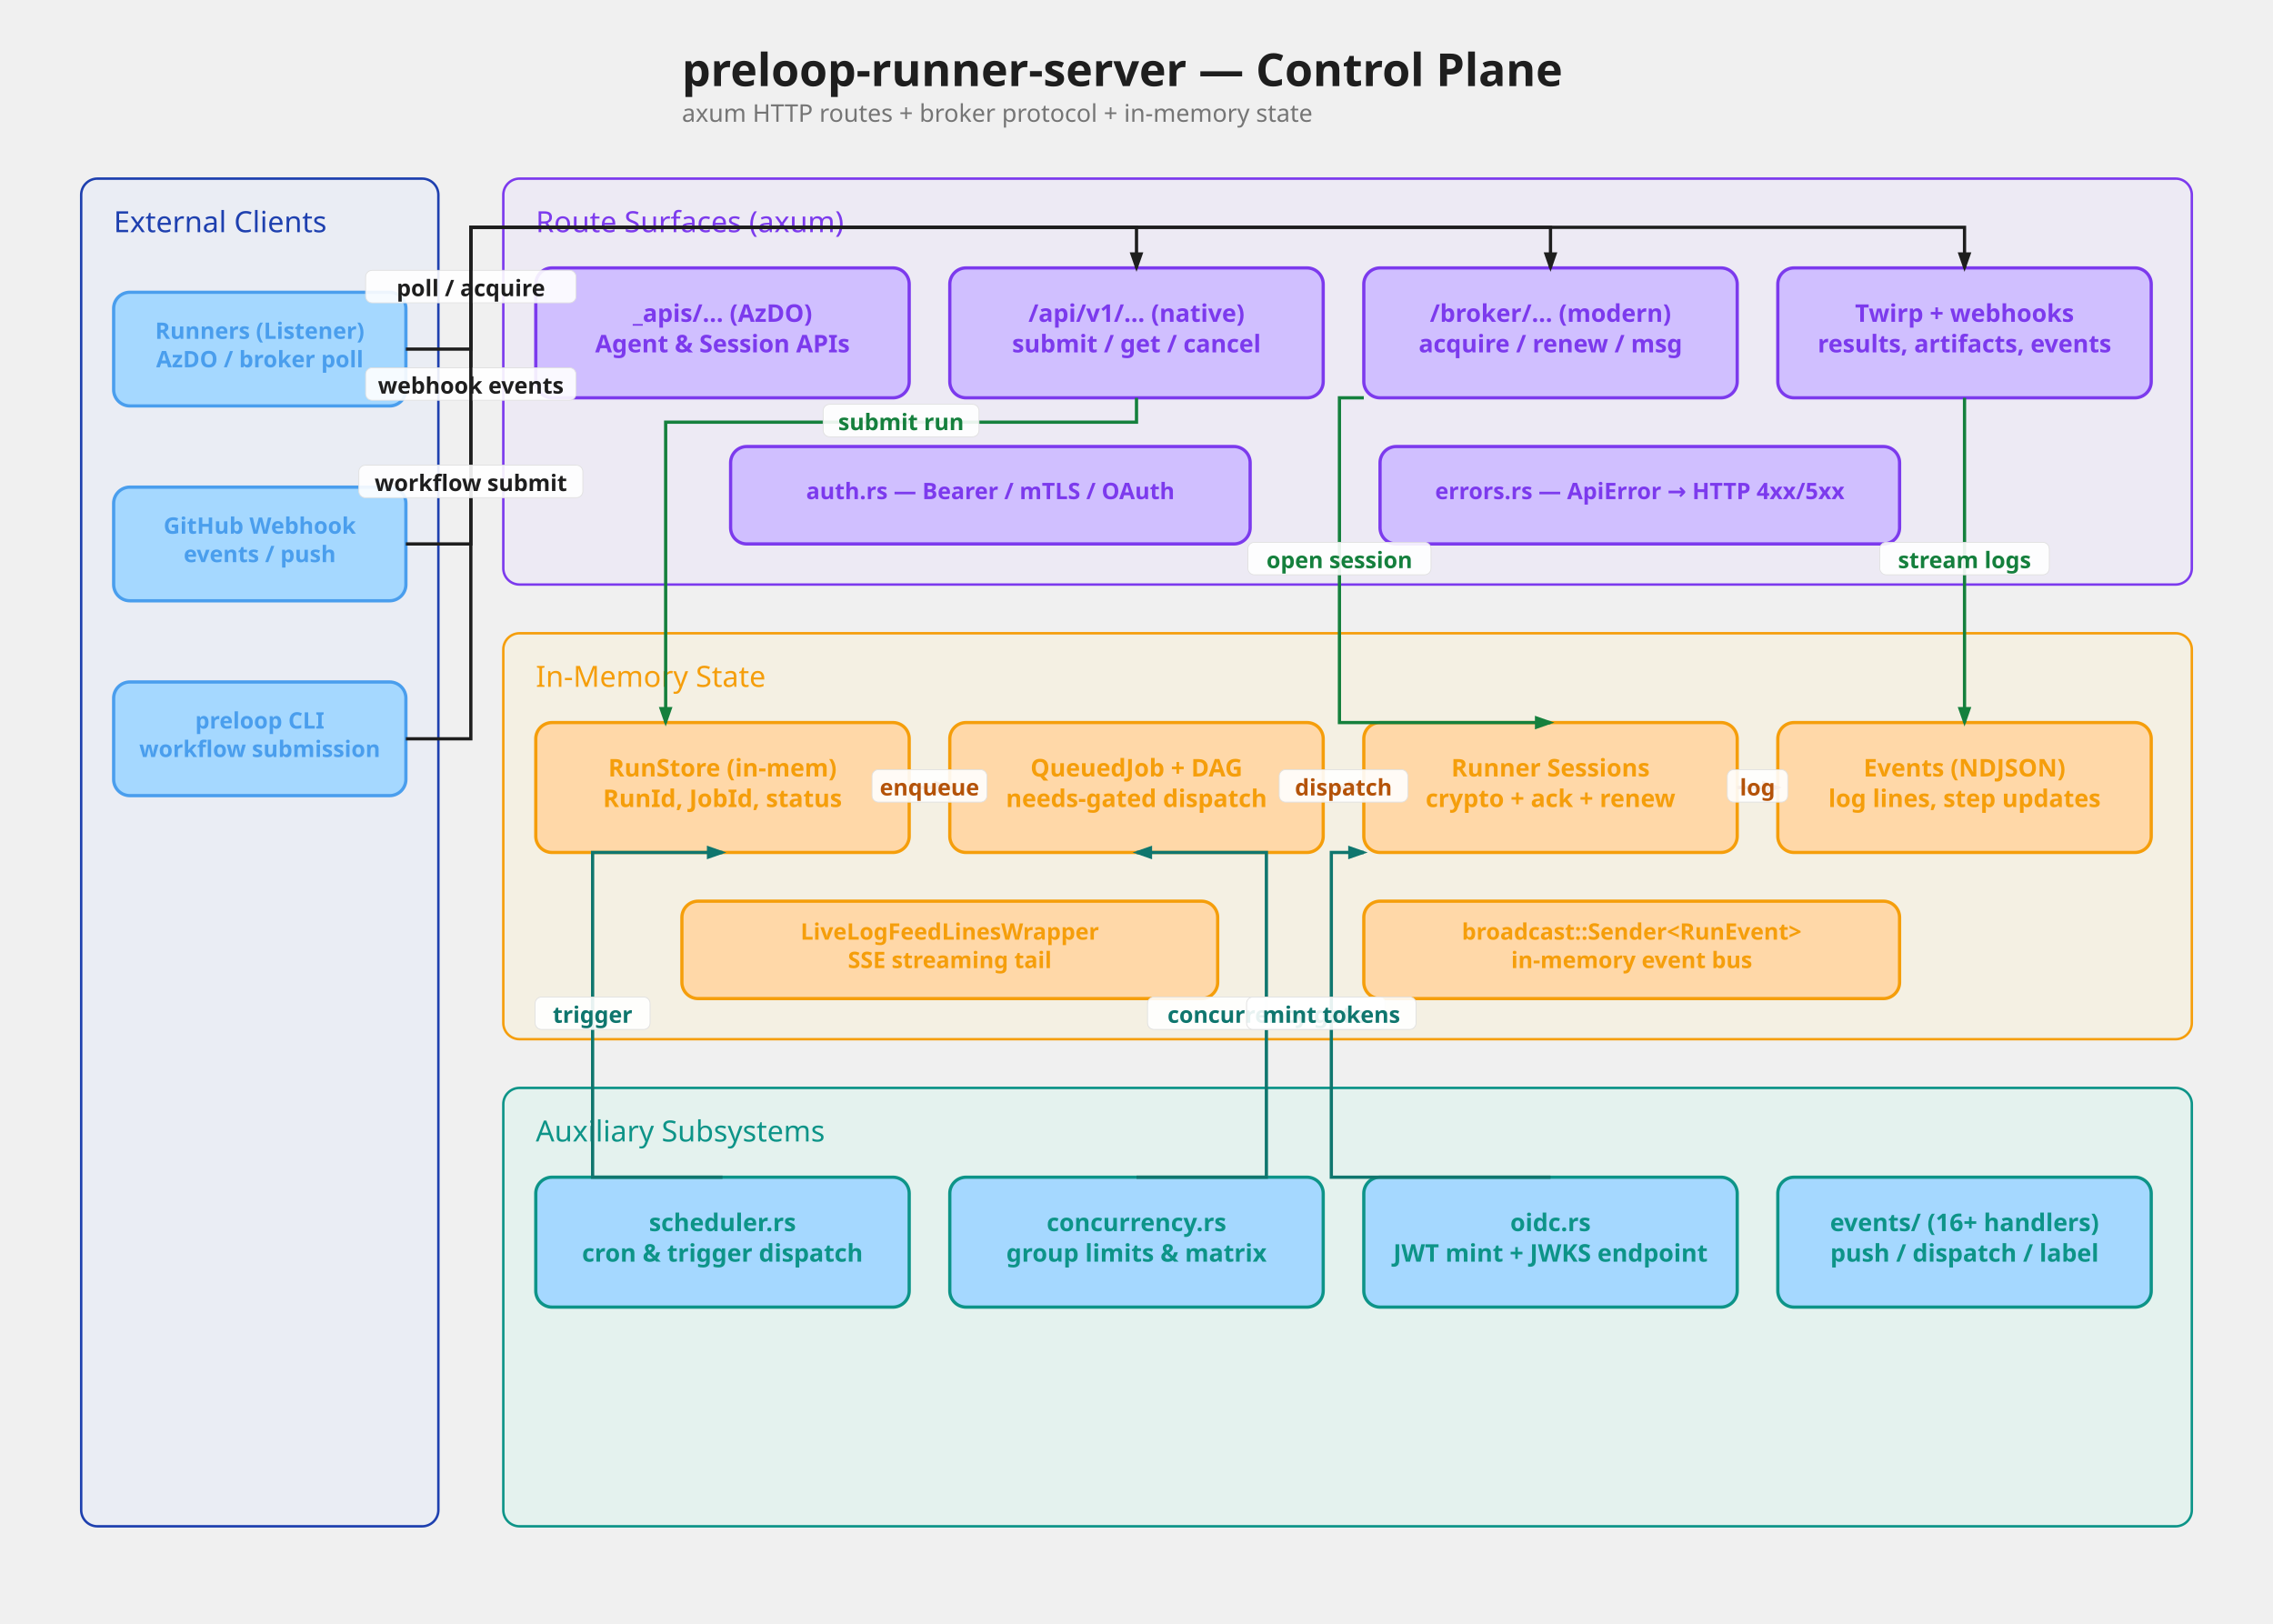
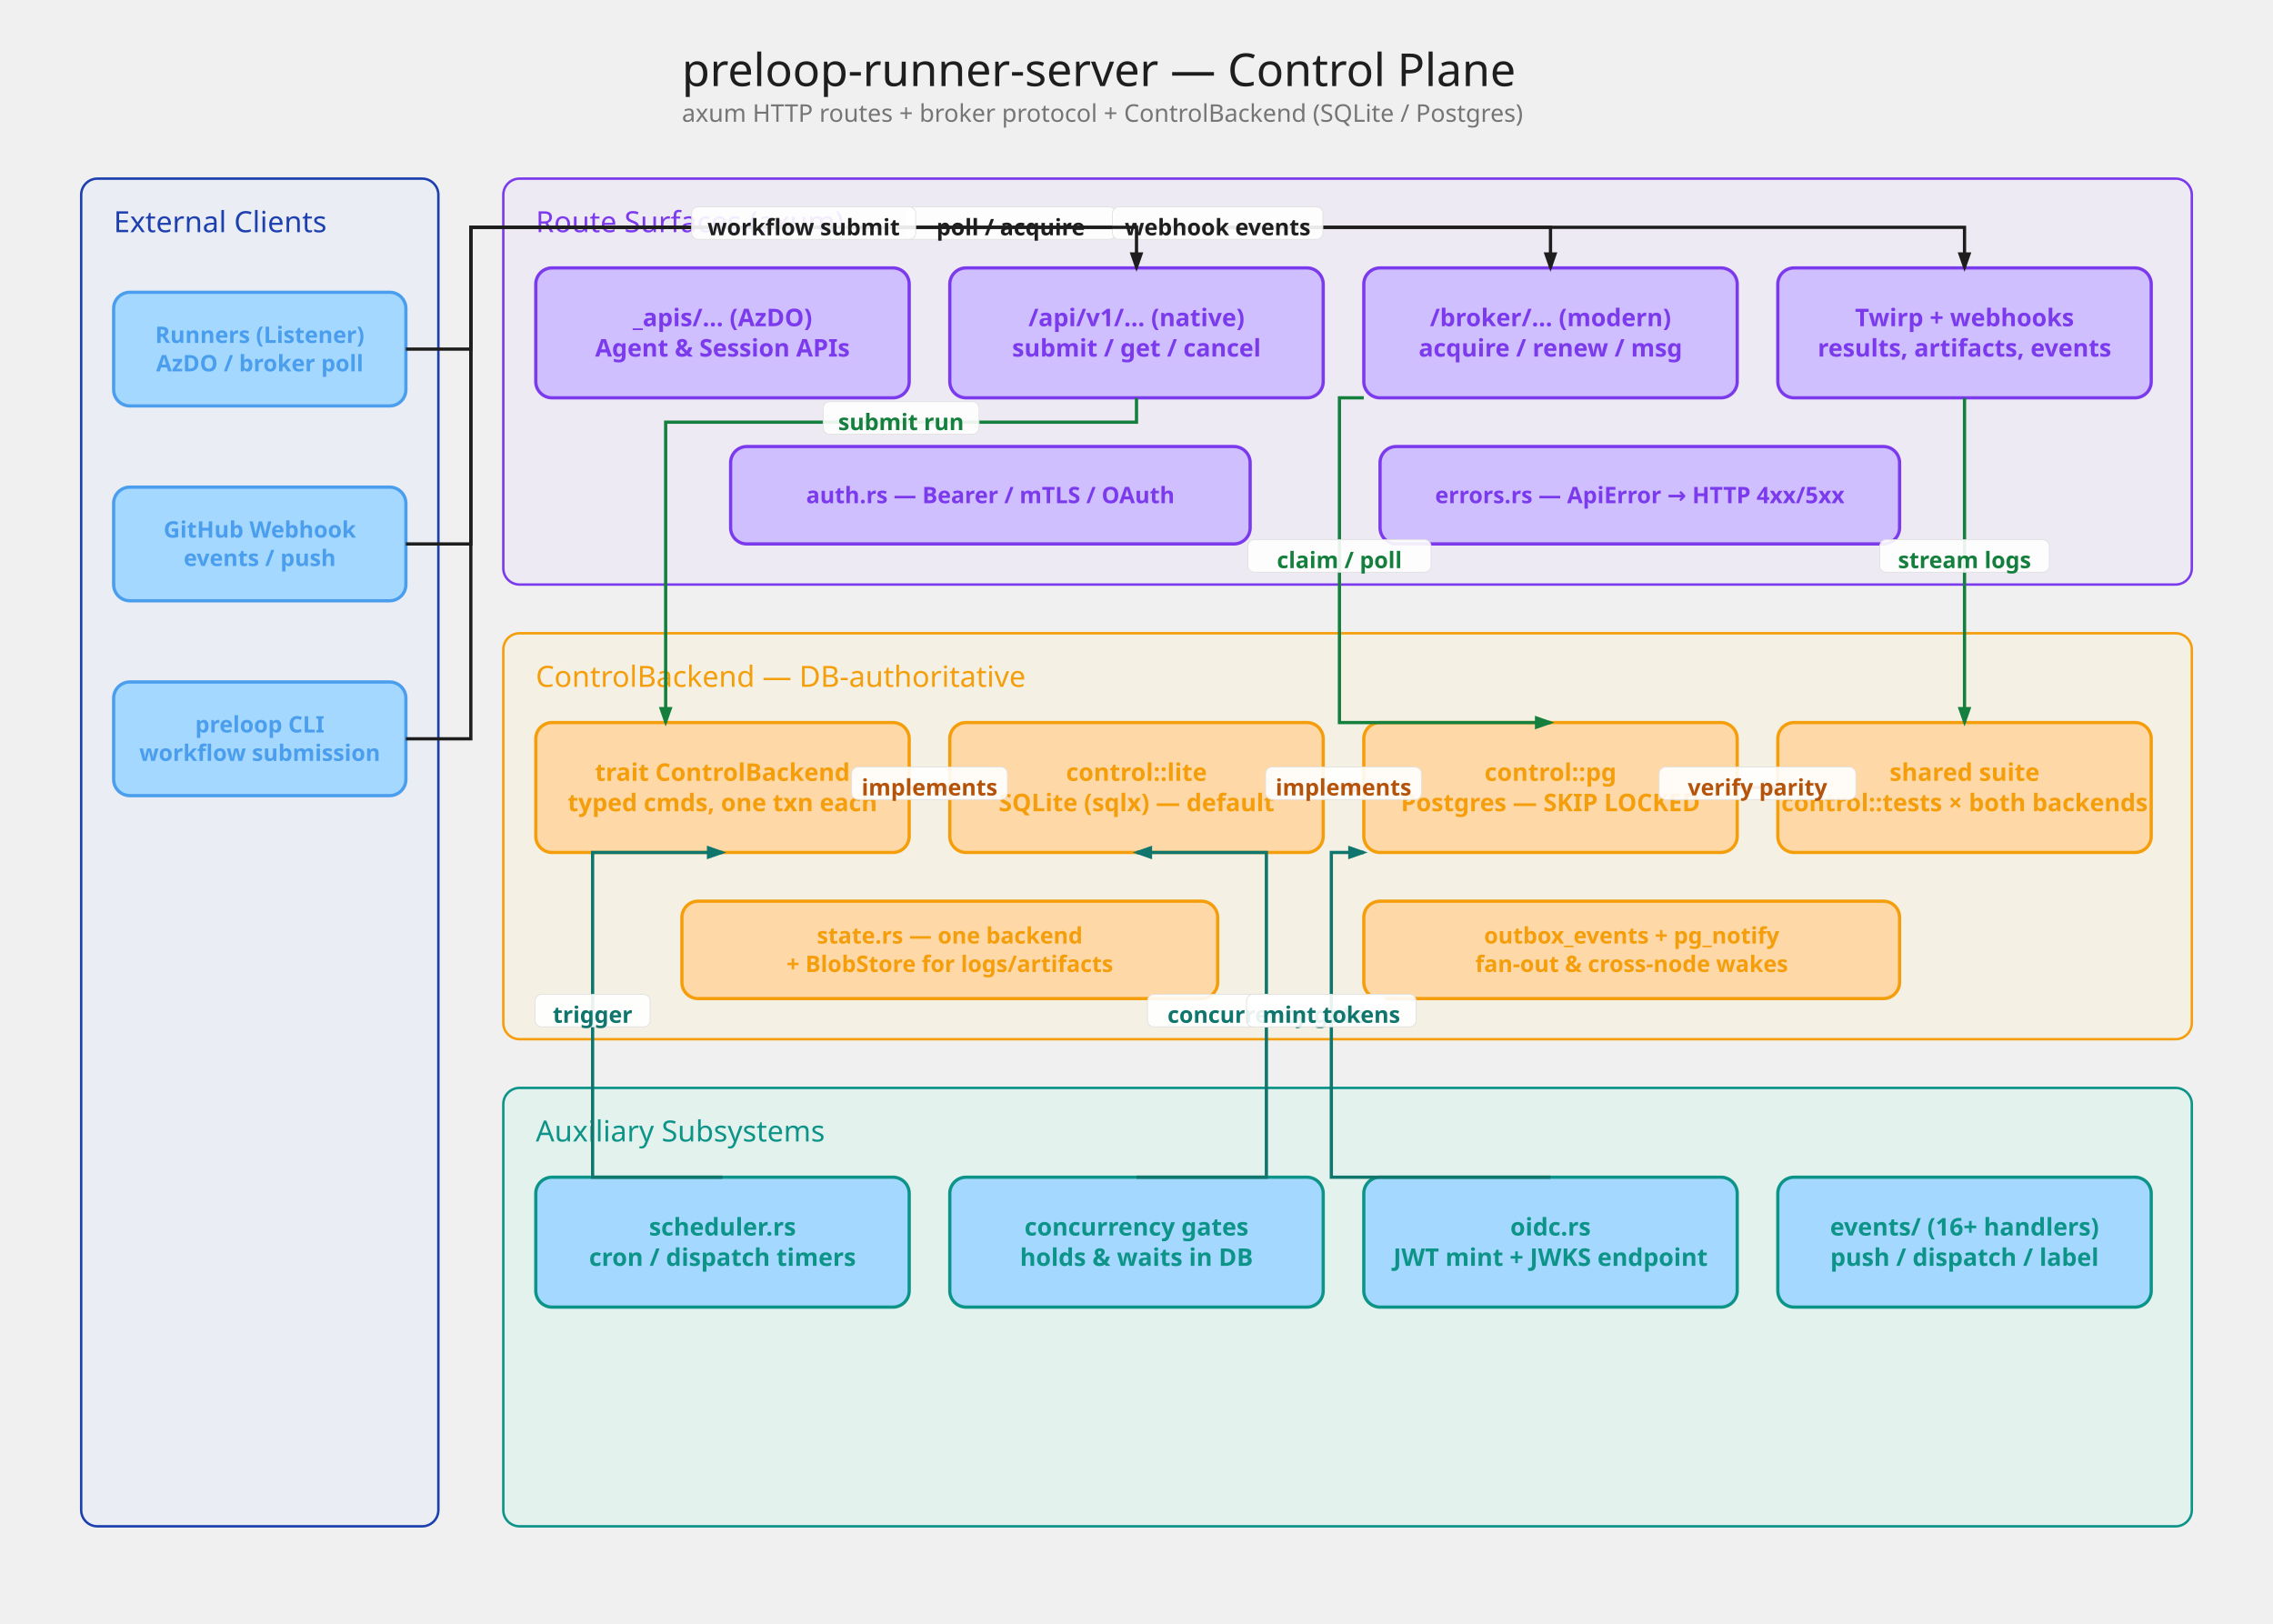
<svg xmlns="http://www.w3.org/2000/svg" viewBox="0 0 1400 1000" width="1400" height="1000" style="background:#fff">
  <defs>
    <marker id="ah-dark" viewBox="0 0 10 10" refX="8" refY="5" markerWidth="6" markerHeight="6" orient="auto-start-reverse">
      <path d="M 0 1.5 L 10 5 L 0 8.5 z" fill="#1e1e1e" />
    </marker>
    <marker id="ah-green" viewBox="0 0 10 10" refX="8" refY="5" markerWidth="6" markerHeight="6" orient="auto-start-reverse">
      <path d="M 0 1.5 L 10 5 L 0 8.5 z" fill="#15803d" />
    </marker>
-     <marker id="ah-purple" viewBox="0 0 10 10" refX="8" refY="5" markerWidth="6" markerHeight="6" orient="auto-start-reverse">
-       <path d="M 0 1.5 L 10 5 L 0 8.5 z" fill="#7c3aed" />
-     </marker>
    <marker id="ah-amber" viewBox="0 0 10 10" refX="8" refY="5" markerWidth="6" markerHeight="6" orient="auto-start-reverse">
-       <path d="M 0 1.5 L 10 5 L 0 8.5 z" fill="#f59e0b" />
-     </marker>
-     <marker id="ah-blue" viewBox="0 0 10 10" refX="8" refY="5" markerWidth="6" markerHeight="6" orient="auto-start-reverse">
-       <path d="M 0 1.5 L 10 5 L 0 8.5 z" fill="#4a9eed" />
-     </marker>
-     <marker id="ah-magenta" viewBox="0 0 10 10" refX="8" refY="5" markerWidth="6" markerHeight="6" orient="auto-start-reverse">
-       <path d="M 0 1.5 L 10 5 L 0 8.5 z" fill="#a21caf" />
+       <path d="M 0 1.5 L 10 5 L 0 8.5 z" fill="#b45309" />
    </marker>
    <marker id="ah-teal" viewBox="0 0 10 10" refX="8" refY="5" markerWidth="6" markerHeight="6" orient="auto-start-reverse">
-       <path d="M 0 1.5 L 10 5 L 0 8.5 z" fill="#0d9488" />
-     </marker>
-     <marker id="ah-red" viewBox="0 0 10 10" refX="8" refY="5" markerWidth="6" markerHeight="6" orient="auto-start-reverse">
-       <path d="M 0 1.5 L 10 5 L 0 8.5 z" fill="#ef4444" />
-     </marker>
-     <marker id="ah-orange" viewBox="0 0 10 10" refX="8" refY="5" markerWidth="6" markerHeight="6" orient="auto-start-reverse">
-       <path d="M 0 1.5 L 10 5 L 0 8.5 z" fill="#b45309" />
-     </marker>
-     <marker id="ah-navy" viewBox="0 0 10 10" refX="8" refY="5" markerWidth="6" markerHeight="6" orient="auto-start-reverse">
-       <path d="M 0 1.5 L 10 5 L 0 8.5 z" fill="#1e40af" />
-     </marker>
-     <marker id="ah-darkred" viewBox="0 0 10 10" refX="8" refY="5" markerWidth="6" markerHeight="6" orient="auto-start-reverse">
-       <path d="M 0 1.5 L 10 5 L 0 8.5 z" fill="#7f1d1d" />
-     </marker>
-     <marker id="ah-deepviolet" viewBox="0 0 10 10" refX="8" refY="5" markerWidth="6" markerHeight="6" orient="auto-start-reverse">
-       <path d="M 0 1.5 L 10 5 L 0 8.5 z" fill="#5b21b6" />
-     </marker>
-     <marker id="ah-darkteal" viewBox="0 0 10 10" refX="8" refY="5" markerWidth="6" markerHeight="6" orient="auto-start-reverse">
      <path d="M 0 1.5 L 10 5 L 0 8.5 z" fill="#0f766e" />
    </marker>
-     <marker id="arrowhead" viewBox="0 0 10 10" refX="8" refY="5" markerWidth="6" markerHeight="6" orient="auto-start-reverse">
-       <path d="M 0 1.5 L 10 5 L 0 8.5 z" fill="#1e1e1e" />
-     </marker>
  </defs>
-   <text x="420" y="53.0" font-size="28" font-family="system-ui, sans-serif" fill="#1e1e1e" font-weight="700">preloop-runner-server — Control Plane</text>
-   <text x="420" y="75.0" font-size="15" font-family="system-ui, sans-serif" fill="#757575" font-weight="500">axum HTTP routes + broker protocol + in-memory state</text>
+   <text x="420" y="53.0" font-size="28" font-family="system-ui, sans-serif" fill="#1e1e1e" font-weight="500">preloop-runner-server — Control Plane</text>
+   <text x="420" y="75.0" font-size="15" font-family="system-ui, sans-serif" fill="#757575" font-weight="400">axum HTTP routes + broker protocol + ControlBackend (SQLite / Postgres)</text>
  <rect x="50" y="110" width="220" height="830" rx="10" fill="#dbe4ff" fill-opacity="0.25" stroke="#1e40af" stroke-width="1.5" />
  <text x="70" y="143.0" font-size="18" font-family="system-ui, sans-serif" fill="#1e40af" font-weight="500">External Clients</text>
  <rect x="70" y="180" width="180" height="70" rx="10" fill="#a5d8ff" stroke="#4a9eed" stroke-width="2" />
-   <text x="160.0" y="208.7" text-anchor="middle" font-size="14" font-family="system-ui, sans-serif" fill="#4a9eed" font-weight="600">Runners (Listener)</text>
-   <text x="160.0" y="226.2" text-anchor="middle" font-size="14" font-family="system-ui, sans-serif" fill="#4a9eed" font-weight="600">AzDO / broker poll</text>
+   <text x="160" y="211.2" text-anchor="middle" font-size="14" font-family="system-ui, sans-serif" fill="#4a9eed" font-weight="600">Runners (Listener)</text>
+   <text x="160" y="228.7" text-anchor="middle" font-size="14" font-family="system-ui, sans-serif" fill="#4a9eed" font-weight="600">AzDO / broker poll</text>
  <rect x="70" y="300" width="180" height="70" rx="10" fill="#a5d8ff" stroke="#4a9eed" stroke-width="2" />
-   <text x="160.0" y="328.7" text-anchor="middle" font-size="14" font-family="system-ui, sans-serif" fill="#4a9eed" font-weight="600">GitHub Webhook</text>
-   <text x="160.0" y="346.2" text-anchor="middle" font-size="14" font-family="system-ui, sans-serif" fill="#4a9eed" font-weight="600">events / push</text>
+   <text x="160" y="331.1" text-anchor="middle" font-size="14" font-family="system-ui, sans-serif" fill="#4a9eed" font-weight="600">GitHub Webhook</text>
+   <text x="160" y="348.6" text-anchor="middle" font-size="14" font-family="system-ui, sans-serif" fill="#4a9eed" font-weight="600">events / push</text>
  <rect x="70" y="420" width="180" height="70" rx="10" fill="#a5d8ff" stroke="#4a9eed" stroke-width="2" />
-   <text x="160.0" y="448.7" text-anchor="middle" font-size="14" font-family="system-ui, sans-serif" fill="#4a9eed" font-weight="600">preloop CLI</text>
-   <text x="160.0" y="466.2" text-anchor="middle" font-size="14" font-family="system-ui, sans-serif" fill="#4a9eed" font-weight="600">workflow submission</text>
+   <text x="160" y="451.1" text-anchor="middle" font-size="14" font-family="system-ui, sans-serif" fill="#4a9eed" font-weight="600">preloop CLI</text>
+   <text x="160" y="468.6" text-anchor="middle" font-size="14" font-family="system-ui, sans-serif" fill="#4a9eed" font-weight="600">workflow submission</text>
  <rect x="310" y="110" width="1040" height="250" rx="10" fill="#e5dbff" fill-opacity="0.25" stroke="#7c3aed" stroke-width="1.5" />
  <text x="330" y="143.0" font-size="18" font-family="system-ui, sans-serif" fill="#7c3aed" font-weight="500">Route Surfaces (axum)</text>
  <rect x="330" y="165" width="230" height="80" rx="10" fill="#d0bfff" stroke="#7c3aed" stroke-width="2" />
-   <text x="445.0" y="198.2" text-anchor="middle" font-size="15" font-family="system-ui, sans-serif" fill="#7c3aed" font-weight="600">_apis/… (AzDO)</text>
-   <text x="445.0" y="217.0" text-anchor="middle" font-size="15" font-family="system-ui, sans-serif" fill="#7c3aed" font-weight="600">Agent &amp; Session APIs</text>
+   <text x="445" y="200.9" text-anchor="middle" font-size="15" font-family="system-ui, sans-serif" fill="#7c3aed" font-weight="600">_apis/… (AzDO)</text>
+   <text x="445" y="219.6" text-anchor="middle" font-size="15" font-family="system-ui, sans-serif" fill="#7c3aed" font-weight="600">Agent &amp; Session APIs</text>
  <rect x="585" y="165" width="230" height="80" rx="10" fill="#d0bfff" stroke="#7c3aed" stroke-width="2" />
-   <text x="700.0" y="198.2" text-anchor="middle" font-size="15" font-family="system-ui, sans-serif" fill="#7c3aed" font-weight="600">/api/v1/… (native)</text>
-   <text x="700.0" y="217.0" text-anchor="middle" font-size="15" font-family="system-ui, sans-serif" fill="#7c3aed" font-weight="600">submit / get / cancel</text>
+   <text x="700" y="200.9" text-anchor="middle" font-size="15" font-family="system-ui, sans-serif" fill="#7c3aed" font-weight="600">/api/v1/… (native)</text>
+   <text x="700" y="219.6" text-anchor="middle" font-size="15" font-family="system-ui, sans-serif" fill="#7c3aed" font-weight="600">submit / get / cancel</text>
  <rect x="840" y="165" width="230" height="80" rx="10" fill="#d0bfff" stroke="#7c3aed" stroke-width="2" />
-   <text x="955.0" y="198.2" text-anchor="middle" font-size="15" font-family="system-ui, sans-serif" fill="#7c3aed" font-weight="600">/broker/… (modern)</text>
-   <text x="955.0" y="217.0" text-anchor="middle" font-size="15" font-family="system-ui, sans-serif" fill="#7c3aed" font-weight="600">acquire / renew / msg</text>
+   <text x="955" y="200.9" text-anchor="middle" font-size="15" font-family="system-ui, sans-serif" fill="#7c3aed" font-weight="600">/broker/… (modern)</text>
+   <text x="955" y="219.6" text-anchor="middle" font-size="15" font-family="system-ui, sans-serif" fill="#7c3aed" font-weight="600">acquire / renew / msg</text>
  <rect x="1095" y="165" width="230" height="80" rx="10" fill="#d0bfff" stroke="#7c3aed" stroke-width="2" />
-   <text x="1210.0" y="198.2" text-anchor="middle" font-size="15" font-family="system-ui, sans-serif" fill="#7c3aed" font-weight="600">Twirp + webhooks</text>
-   <text x="1210.0" y="217.0" text-anchor="middle" font-size="15" font-family="system-ui, sans-serif" fill="#7c3aed" font-weight="600">results, artifacts, events</text>
+   <text x="1210" y="200.9" text-anchor="middle" font-size="15" font-family="system-ui, sans-serif" fill="#7c3aed" font-weight="600">Twirp + webhooks</text>
+   <text x="1210" y="219.6" text-anchor="middle" font-size="15" font-family="system-ui, sans-serif" fill="#7c3aed" font-weight="600">results, artifacts, events</text>
  <rect x="450" y="275" width="320" height="60" rx="10" fill="#d0bfff" stroke="#7c3aed" stroke-width="2" />
-   <text x="610.0" y="307.4" text-anchor="middle" font-size="14" font-family="system-ui, sans-serif" fill="#7c3aed" font-weight="600">auth.rs — Bearer / mTLS / OAuth</text>
+   <text x="610" y="309.9" text-anchor="middle" font-size="14" font-family="system-ui, sans-serif" fill="#7c3aed" font-weight="600">auth.rs — Bearer / mTLS / OAuth</text>
  <rect x="850" y="275" width="320" height="60" rx="10" fill="#d0bfff" stroke="#7c3aed" stroke-width="2" />
-   <text x="1010.0" y="307.4" text-anchor="middle" font-size="14" font-family="system-ui, sans-serif" fill="#7c3aed" font-weight="600">errors.rs — ApiError → HTTP 4xx/5xx</text>
+   <text x="1010" y="309.9" text-anchor="middle" font-size="14" font-family="system-ui, sans-serif" fill="#7c3aed" font-weight="600">errors.rs — ApiError → HTTP 4xx/5xx</text>
  <rect x="310" y="390" width="1040" height="250" rx="10" fill="#fff3bf" fill-opacity="0.25" stroke="#f59e0b" stroke-width="1.5" />
-   <text x="330" y="423.0" font-size="18" font-family="system-ui, sans-serif" fill="#f59e0b" font-weight="500">In-Memory State</text>
+   <text x="330" y="423.0" font-size="18" font-family="system-ui, sans-serif" fill="#f59e0b" font-weight="500">ControlBackend — DB-authoritative</text>
  <rect x="330" y="445" width="230" height="80" rx="10" fill="#ffd8a8" stroke="#f59e0b" stroke-width="2" />
-   <text x="445.0" y="478.2" text-anchor="middle" font-size="15" font-family="system-ui, sans-serif" fill="#f59e0b" font-weight="600">RunStore (in-mem)</text>
-   <text x="445.0" y="497.0" text-anchor="middle" font-size="15" font-family="system-ui, sans-serif" fill="#f59e0b" font-weight="600">RunId, JobId, status</text>
+   <text x="445" y="480.9" text-anchor="middle" font-size="15" font-family="system-ui, sans-serif" fill="#f59e0b" font-weight="600">trait ControlBackend</text>
+   <text x="445" y="499.6" text-anchor="middle" font-size="15" font-family="system-ui, sans-serif" fill="#f59e0b" font-weight="600">typed cmds, one txn each</text>
  <rect x="585" y="445" width="230" height="80" rx="10" fill="#ffd8a8" stroke="#f59e0b" stroke-width="2" />
-   <text x="700.0" y="478.2" text-anchor="middle" font-size="15" font-family="system-ui, sans-serif" fill="#f59e0b" font-weight="600">QueuedJob + DAG</text>
-   <text x="700.0" y="497.0" text-anchor="middle" font-size="15" font-family="system-ui, sans-serif" fill="#f59e0b" font-weight="600">needs-gated dispatch</text>
+   <text x="700" y="480.9" text-anchor="middle" font-size="15" font-family="system-ui, sans-serif" fill="#f59e0b" font-weight="600">control::lite</text>
+   <text x="700" y="499.6" text-anchor="middle" font-size="15" font-family="system-ui, sans-serif" fill="#f59e0b" font-weight="600">SQLite (sqlx) — default</text>
  <rect x="840" y="445" width="230" height="80" rx="10" fill="#ffd8a8" stroke="#f59e0b" stroke-width="2" />
-   <text x="955.0" y="478.2" text-anchor="middle" font-size="15" font-family="system-ui, sans-serif" fill="#f59e0b" font-weight="600">Runner Sessions</text>
-   <text x="955.0" y="497.0" text-anchor="middle" font-size="15" font-family="system-ui, sans-serif" fill="#f59e0b" font-weight="600">crypto + ack + renew</text>
+   <text x="955" y="480.9" text-anchor="middle" font-size="15" font-family="system-ui, sans-serif" fill="#f59e0b" font-weight="600">control::pg</text>
+   <text x="955" y="499.6" text-anchor="middle" font-size="15" font-family="system-ui, sans-serif" fill="#f59e0b" font-weight="600">Postgres — SKIP LOCKED</text>
  <rect x="1095" y="445" width="230" height="80" rx="10" fill="#ffd8a8" stroke="#f59e0b" stroke-width="2" />
-   <text x="1210.0" y="478.2" text-anchor="middle" font-size="15" font-family="system-ui, sans-serif" fill="#f59e0b" font-weight="600">Events (NDJSON)</text>
-   <text x="1210.0" y="497.0" text-anchor="middle" font-size="15" font-family="system-ui, sans-serif" fill="#f59e0b" font-weight="600">log lines, step updates</text>
+   <text x="1210" y="480.9" text-anchor="middle" font-size="15" font-family="system-ui, sans-serif" fill="#f59e0b" font-weight="600">shared suite</text>
+   <text x="1210" y="499.6" text-anchor="middle" font-size="15" font-family="system-ui, sans-serif" fill="#f59e0b" font-weight="600">control::tests × both backends</text>
  <rect x="420" y="555" width="330" height="60" rx="10" fill="#ffd8a8" stroke="#f59e0b" stroke-width="2" />
-   <text x="585.0" y="578.7" text-anchor="middle" font-size="14" font-family="system-ui, sans-serif" fill="#f59e0b" font-weight="600">LiveLogFeedLinesWrapper</text>
-   <text x="585.0" y="596.2" text-anchor="middle" font-size="14" font-family="system-ui, sans-serif" fill="#f59e0b" font-weight="600">SSE streaming tail</text>
+   <text x="585" y="581.1" text-anchor="middle" font-size="14" font-family="system-ui, sans-serif" fill="#f59e0b" font-weight="600">state.rs — one backend</text>
+   <text x="585" y="598.6" text-anchor="middle" font-size="14" font-family="system-ui, sans-serif" fill="#f59e0b" font-weight="600">+ BlobStore for logs/artifacts</text>
  <rect x="840" y="555" width="330" height="60" rx="10" fill="#ffd8a8" stroke="#f59e0b" stroke-width="2" />
-   <text x="1005.0" y="578.7" text-anchor="middle" font-size="14" font-family="system-ui, sans-serif" fill="#f59e0b" font-weight="600">broadcast::Sender&lt;RunEvent&gt;</text>
-   <text x="1005.0" y="596.2" text-anchor="middle" font-size="14" font-family="system-ui, sans-serif" fill="#f59e0b" font-weight="600">in-memory event bus</text>
+   <text x="1005" y="581.1" text-anchor="middle" font-size="14" font-family="system-ui, sans-serif" fill="#f59e0b" font-weight="600">outbox_events + pg_notify</text>
+   <text x="1005" y="598.6" text-anchor="middle" font-size="14" font-family="system-ui, sans-serif" fill="#f59e0b" font-weight="600">fan-out &amp; cross-node wakes</text>
  <rect x="310" y="670" width="1040" height="270" rx="10" fill="#c3fae8" fill-opacity="0.25" stroke="#0d9488" stroke-width="1.5" />
  <text x="330" y="703.0" font-size="18" font-family="system-ui, sans-serif" fill="#0d9488" font-weight="500">Auxiliary Subsystems</text>
  <rect x="330" y="725" width="230" height="80" rx="10" fill="#a5d8ff" stroke="#0d9488" stroke-width="2" />
-   <text x="445.0" y="758.2" text-anchor="middle" font-size="15" font-family="system-ui, sans-serif" fill="#0d9488" font-weight="600">scheduler.rs</text>
-   <text x="445.0" y="777.0" text-anchor="middle" font-size="15" font-family="system-ui, sans-serif" fill="#0d9488" font-weight="600">cron &amp; trigger dispatch</text>
+   <text x="445" y="760.9" text-anchor="middle" font-size="15" font-family="system-ui, sans-serif" fill="#0d9488" font-weight="600">scheduler.rs</text>
+   <text x="445" y="779.6" text-anchor="middle" font-size="15" font-family="system-ui, sans-serif" fill="#0d9488" font-weight="600">cron / dispatch timers</text>
  <rect x="585" y="725" width="230" height="80" rx="10" fill="#a5d8ff" stroke="#0d9488" stroke-width="2" />
-   <text x="700.0" y="758.2" text-anchor="middle" font-size="15" font-family="system-ui, sans-serif" fill="#0d9488" font-weight="600">concurrency.rs</text>
-   <text x="700.0" y="777.0" text-anchor="middle" font-size="15" font-family="system-ui, sans-serif" fill="#0d9488" font-weight="600">group limits &amp; matrix</text>
+   <text x="700" y="760.9" text-anchor="middle" font-size="15" font-family="system-ui, sans-serif" fill="#0d9488" font-weight="600">concurrency gates</text>
+   <text x="700" y="779.6" text-anchor="middle" font-size="15" font-family="system-ui, sans-serif" fill="#0d9488" font-weight="600">holds &amp; waits in DB</text>
  <rect x="840" y="725" width="230" height="80" rx="10" fill="#a5d8ff" stroke="#0d9488" stroke-width="2" />
-   <text x="955.0" y="758.2" text-anchor="middle" font-size="15" font-family="system-ui, sans-serif" fill="#0d9488" font-weight="600">oidc.rs</text>
-   <text x="955.0" y="777.0" text-anchor="middle" font-size="15" font-family="system-ui, sans-serif" fill="#0d9488" font-weight="600">JWT mint + JWKS endpoint</text>
+   <text x="955" y="760.9" text-anchor="middle" font-size="15" font-family="system-ui, sans-serif" fill="#0d9488" font-weight="600">oidc.rs</text>
+   <text x="955" y="779.6" text-anchor="middle" font-size="15" font-family="system-ui, sans-serif" fill="#0d9488" font-weight="600">JWT mint + JWKS endpoint</text>
  <rect x="1095" y="725" width="230" height="80" rx="10" fill="#a5d8ff" stroke="#0d9488" stroke-width="2" />
-   <text x="1210.0" y="758.2" text-anchor="middle" font-size="15" font-family="system-ui, sans-serif" fill="#0d9488" font-weight="600">events/ (16+ handlers)</text>
-   <text x="1210.0" y="777.0" text-anchor="middle" font-size="15" font-family="system-ui, sans-serif" fill="#0d9488" font-weight="600">push / dispatch / label</text>
-   <path d="M 250.0,215.0 L 290.0,215.0 L 290.0,140.0 L 955.0,140.0 L 955.0,165.0" stroke="#1e1e1e" stroke-width="2" marker-end="url(#ah-dark)" fill="none" />
-   <rect x="225.2" y="166.5" width="129.6" height="20.0" rx="4" fill="#ffffff" fill-opacity="0.9" stroke="#e0e0e0" stroke-width="0.5" />
-   <text x="290.0" y="182.4" text-anchor="middle" font-size="14" font-family="system-ui, sans-serif" fill="#1e1e1e" font-weight="600">poll / acquire</text>
-   <path d="M 250.0,335.0 L 290.0,335.0 L 290.0,140.0 L 1210.0,140.0 L 1210.0,165.0" stroke="#1e1e1e" stroke-width="2" marker-end="url(#ah-dark)" fill="none" />
-   <rect x="225.2" y="226.5" width="129.6" height="20.0" rx="4" fill="#ffffff" fill-opacity="0.9" stroke="#e0e0e0" stroke-width="0.5" />
-   <text x="290.0" y="242.4" text-anchor="middle" font-size="14" font-family="system-ui, sans-serif" fill="#1e1e1e" font-weight="600">webhook events</text>
-   <path d="M 250.0,455.0 L 290.0,455.0 L 290.0,140.0 L 700.0,140.0 L 700.0,165.0" stroke="#1e1e1e" stroke-width="2" marker-end="url(#ah-dark)" fill="none" />
-   <rect x="221.0" y="286.5" width="138.0" height="20.0" rx="4" fill="#ffffff" fill-opacity="0.9" stroke="#e0e0e0" stroke-width="0.5" />
-   <text x="290.0" y="302.4" text-anchor="middle" font-size="14" font-family="system-ui, sans-serif" fill="#1e1e1e" font-weight="600">workflow submit</text>
-   <path d="M 700.0,245.0 L 700.0,260.0 L 410.0,260.0 L 410.0,445.0" stroke="#15803d" stroke-width="2" marker-end="url(#ah-green)" fill="none" />
-   <rect x="507.0" y="249.0" width="96.0" height="20.0" rx="4" fill="#ffffff" fill-opacity="0.9" stroke="#e0e0e0" stroke-width="0.5" />
+   <text x="1210" y="760.9" text-anchor="middle" font-size="15" font-family="system-ui, sans-serif" fill="#0d9488" font-weight="600">events/ (16+ handlers)</text>
+   <text x="1210" y="779.6" text-anchor="middle" font-size="15" font-family="system-ui, sans-serif" fill="#0d9488" font-weight="600">push / dispatch / label</text>
+   <path d="M 250,215 L 290,215 L 290,140 L 955,140 L 955,165" stroke="#1e1e1e" stroke-width="2" marker-end="url(#ah-dark)" fill="none" />
+   <rect x="557.7" y="127.4" width="129.6" height="20.0" rx="4" fill="#ffffff" fill-opacity="0.9" stroke="#e0e0e0" stroke-width="0.5" />
+   <text x="622.5" y="144.9" text-anchor="middle" font-size="14" font-family="system-ui, sans-serif" fill="#1e1e1e" font-weight="600">poll / acquire</text>
+   <path d="M 250,335 L 290,335 L 290,140 L 1210,140 L 1210,165" stroke="#1e1e1e" stroke-width="2" marker-end="url(#ah-dark)" fill="none" />
+   <rect x="685.2" y="127.4" width="129.6" height="20.0" rx="4" fill="#ffffff" fill-opacity="0.9" stroke="#e0e0e0" stroke-width="0.5" />
+   <text x="750.0" y="144.9" text-anchor="middle" font-size="14" font-family="system-ui, sans-serif" fill="#1e1e1e" font-weight="600">webhook events</text>
+   <path d="M 250,455 L 290,455 L 290,140 L 700,140 L 700,165" stroke="#1e1e1e" stroke-width="2" marker-end="url(#ah-dark)" fill="none" />
+   <rect x="426.0" y="127.4" width="138.0" height="20.0" rx="4" fill="#ffffff" fill-opacity="0.9" stroke="#e0e0e0" stroke-width="0.5" />
+   <text x="495.0" y="144.9" text-anchor="middle" font-size="14" font-family="system-ui, sans-serif" fill="#1e1e1e" font-weight="600">workflow submit</text>
+   <path d="M 700,245 L 700,260 L 410,260 L 410,445" stroke="#15803d" stroke-width="2" marker-end="url(#ah-green)" fill="none" />
+   <rect x="507.0" y="247.4" width="96.0" height="20.0" rx="4" fill="#ffffff" fill-opacity="0.9" stroke="#e0e0e0" stroke-width="0.5" />
  <text x="555.0" y="264.9" text-anchor="middle" font-size="14" font-family="system-ui, sans-serif" fill="#15803d" font-weight="600">submit run</text>
-   <path d="M 840.0,245.0 L 825.0,245.0 L 825.0,445.0 L 955.0,445.0" stroke="#15803d" stroke-width="2" marker-end="url(#ah-green)" fill="none" />
-   <rect x="768.6" y="334.0" width="112.8" height="20.0" rx="4" fill="#ffffff" fill-opacity="0.9" stroke="#e0e0e0" stroke-width="0.5" />
-   <text x="825.0" y="349.9" text-anchor="middle" font-size="14" font-family="system-ui, sans-serif" fill="#15803d" font-weight="600">open session</text>
-   <path d="M 1210.0,245.0 L 1210.0,445.0" stroke="#15803d" stroke-width="2" marker-end="url(#ah-green)" fill="none" />
-   <rect x="1157.8" y="334.0" width="104.4" height="20.0" rx="4" fill="#ffffff" fill-opacity="0.9" stroke="#e0e0e0" stroke-width="0.5" />
+   <path d="M 840,245 L 825,245 L 825,445 L 955,445" stroke="#15803d" stroke-width="2" marker-end="url(#ah-green)" fill="none" />
+   <rect x="768.6" y="332.4" width="112.8" height="20.0" rx="4" fill="#ffffff" fill-opacity="0.9" stroke="#e0e0e0" stroke-width="0.5" />
+   <text x="825.0" y="349.9" text-anchor="middle" font-size="14" font-family="system-ui, sans-serif" fill="#15803d" font-weight="600">claim / poll</text>
+   <path d="M 1210,245 L 1210,445" stroke="#15803d" stroke-width="2" marker-end="url(#ah-green)" fill="none" />
+   <rect x="1157.8" y="332.4" width="104.4" height="20.0" rx="4" fill="#ffffff" fill-opacity="0.9" stroke="#e0e0e0" stroke-width="0.5" />
  <text x="1210.0" y="349.9" text-anchor="middle" font-size="14" font-family="system-ui, sans-serif" fill="#15803d" font-weight="600">stream logs</text>
-   <path d="M 560.0,485.0 L 585.0,485.0" stroke="#b45309" stroke-width="2" marker-end="url(#ah-orange)" fill="none" />
-   <rect x="537.1" y="474.0" width="70.8" height="20.0" rx="4" fill="#ffffff" fill-opacity="0.9" stroke="#e0e0e0" stroke-width="0.5" />
-   <text x="572.5" y="489.9" text-anchor="middle" font-size="14" font-family="system-ui, sans-serif" fill="#b45309" font-weight="600">enqueue</text>
-   <path d="M 815.0,485.0 L 840.0,485.0" stroke="#b45309" stroke-width="2" marker-end="url(#ah-orange)" fill="none" />
-   <rect x="787.9" y="474.0" width="79.2" height="20.0" rx="4" fill="#ffffff" fill-opacity="0.9" stroke="#e0e0e0" stroke-width="0.5" />
-   <text x="827.5" y="489.9" text-anchor="middle" font-size="14" font-family="system-ui, sans-serif" fill="#b45309" font-weight="600">dispatch</text>
-   <path d="M 1070.0,485.0 L 1095.0,485.0" stroke="#b45309" stroke-width="2" marker-end="url(#ah-orange)" fill="none" />
-   <rect x="1063.9" y="474.0" width="37.2" height="20.0" rx="4" fill="#ffffff" fill-opacity="0.9" stroke="#e0e0e0" stroke-width="0.5" />
-   <text x="1082.5" y="489.9" text-anchor="middle" font-size="14" font-family="system-ui, sans-serif" fill="#b45309" font-weight="600">log</text>
-   <path d="M 445.0,725.0 L 365.0,725.0 L 365.0,525.0 L 445.0,525.0" stroke="#0f766e" stroke-width="2" marker-end="url(#ah-darkteal)" fill="none" />
-   <rect x="329.6" y="614.0" width="70.8" height="20.0" rx="4" fill="#ffffff" fill-opacity="0.9" stroke="#e0e0e0" stroke-width="0.5" />
+   <path d="M 560,485 L 585,485" stroke="#b45309" stroke-width="2" marker-end="url(#ah-amber)" fill="none" />
+   <rect x="524.5" y="472.4" width="96.0" height="20.0" rx="4" fill="#ffffff" fill-opacity="0.9" stroke="#e0e0e0" stroke-width="0.5" />
+   <text x="572.5" y="489.9" text-anchor="middle" font-size="14" font-family="system-ui, sans-serif" fill="#b45309" font-weight="600">implements</text>
+   <path d="M 815,485 L 840,485" stroke="#b45309" stroke-width="2" marker-end="url(#ah-amber)" fill="none" />
+   <rect x="779.5" y="472.4" width="96.0" height="20.0" rx="4" fill="#ffffff" fill-opacity="0.9" stroke="#e0e0e0" stroke-width="0.5" />
+   <text x="827.5" y="489.9" text-anchor="middle" font-size="14" font-family="system-ui, sans-serif" fill="#b45309" font-weight="600">implements</text>
+   <path d="M 1070,485 L 1095,485" stroke="#b45309" stroke-width="2" marker-end="url(#ah-amber)" fill="none" />
+   <rect x="1021.9" y="472.4" width="121.2" height="20.0" rx="4" fill="#ffffff" fill-opacity="0.9" stroke="#e0e0e0" stroke-width="0.5" />
+   <text x="1082.5" y="489.9" text-anchor="middle" font-size="14" font-family="system-ui, sans-serif" fill="#b45309" font-weight="600">verify parity</text>
+   <path d="M 445,725 L 365,725 L 365,525 L 445,525" stroke="#0f766e" stroke-width="2" marker-end="url(#ah-teal)" fill="none" />
+   <rect x="329.6" y="612.4" width="70.8" height="20.0" rx="4" fill="#ffffff" fill-opacity="0.9" stroke="#e0e0e0" stroke-width="0.5" />
  <text x="365.0" y="629.9" text-anchor="middle" font-size="14" font-family="system-ui, sans-serif" fill="#0f766e" font-weight="600">trigger</text>
-   <path d="M 700.0,725.0 L 780.0,725.0 L 780.0,525.0 L 700.0,525.0" stroke="#0f766e" stroke-width="2" marker-end="url(#ah-darkteal)" fill="none" />
-   <rect x="706.8" y="614.0" width="146.4" height="20.0" rx="4" fill="#ffffff" fill-opacity="0.9" stroke="#e0e0e0" stroke-width="0.5" />
+   <path d="M 700,725 L 780,725 L 780,525 L 700,525" stroke="#0f766e" stroke-width="2" marker-end="url(#ah-teal)" fill="none" />
+   <rect x="706.8" y="612.4" width="146.4" height="20.0" rx="4" fill="#ffffff" fill-opacity="0.9" stroke="#e0e0e0" stroke-width="0.5" />
  <text x="780.0" y="629.9" text-anchor="middle" font-size="14" font-family="system-ui, sans-serif" fill="#0f766e" font-weight="600">concurrency gate</text>
-   <path d="M 955.0,725.0 L 820.0,725.0 L 820.0,525.0 L 840.0,525.0" stroke="#0f766e" stroke-width="2" marker-end="url(#ah-darkteal)" fill="none" />
-   <rect x="767.8" y="614.0" width="104.4" height="20.0" rx="4" fill="#ffffff" fill-opacity="0.9" stroke="#e0e0e0" stroke-width="0.5" />
+   <path d="M 955,725 L 820,725 L 820,525 L 840,525" stroke="#0f766e" stroke-width="2" marker-end="url(#ah-teal)" fill="none" />
+   <rect x="767.8" y="612.4" width="104.4" height="20.0" rx="4" fill="#ffffff" fill-opacity="0.9" stroke="#e0e0e0" stroke-width="0.5" />
  <text x="820.0" y="629.9" text-anchor="middle" font-size="14" font-family="system-ui, sans-serif" fill="#0f766e" font-weight="600">mint tokens</text>
</svg>
